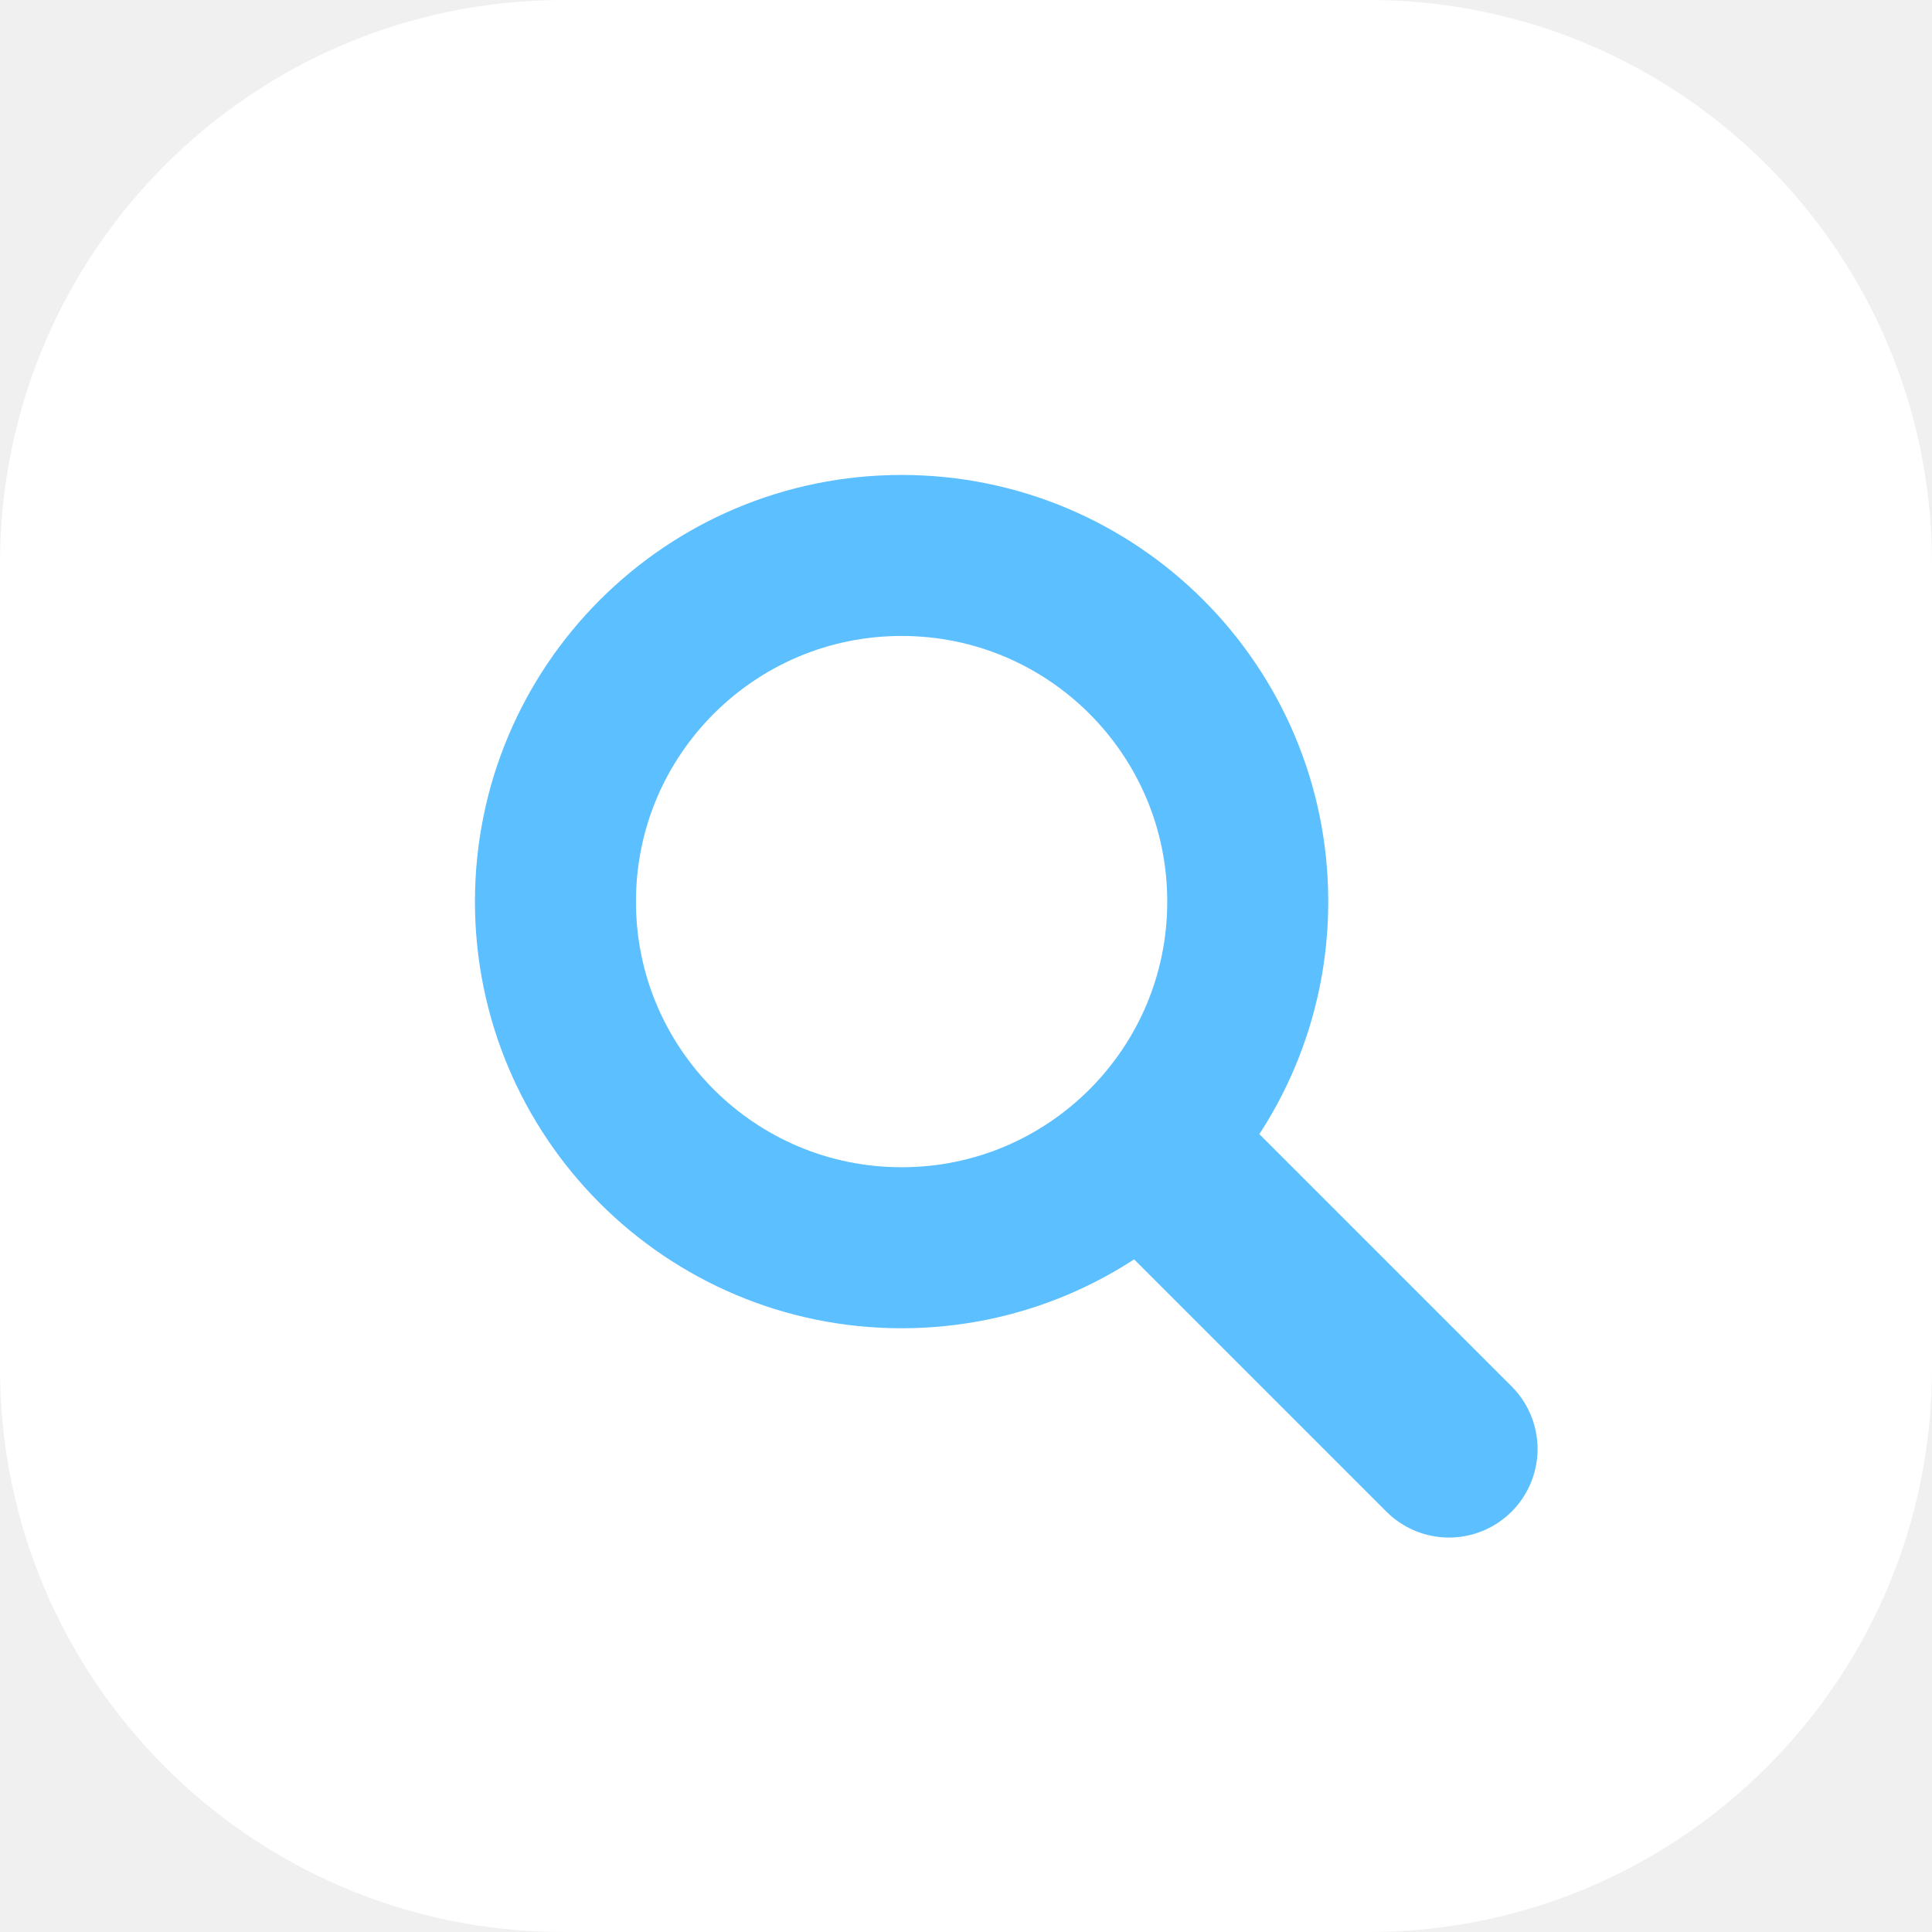
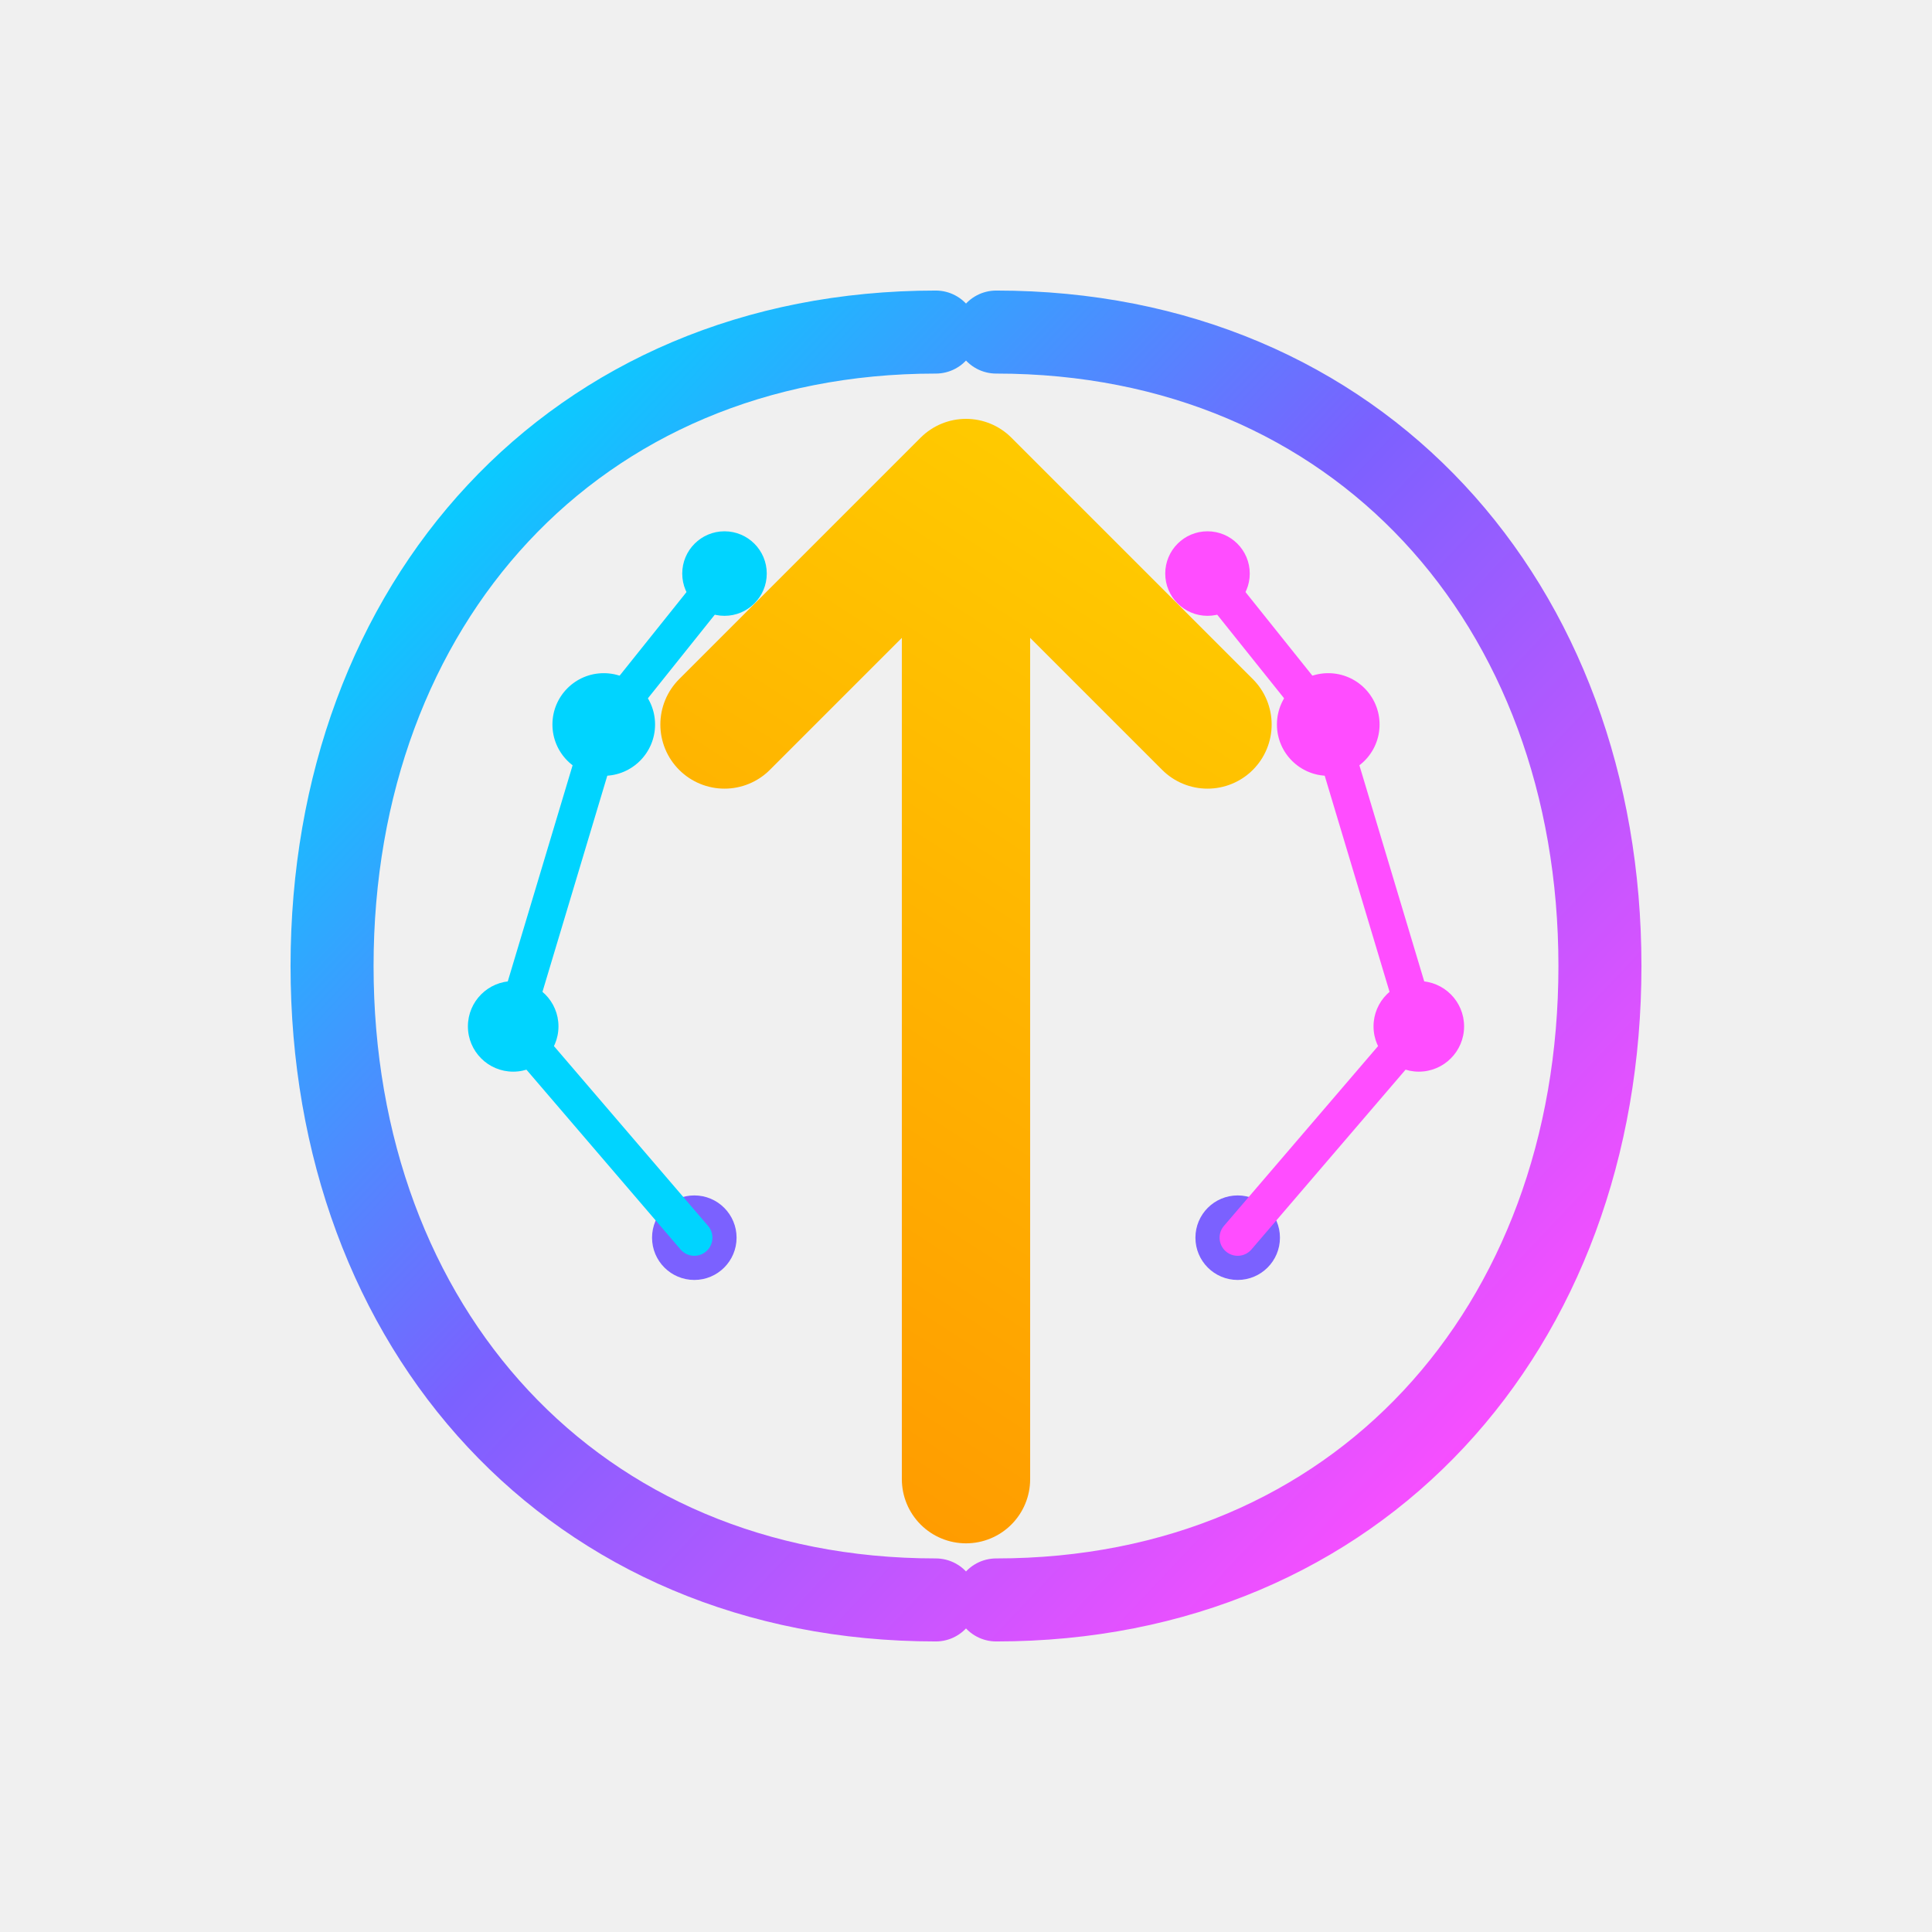
- <svg xmlns="http://www.w3.org/2000/svg" width="128" height="128" viewBox="0 0 24 24" fill="none">
-   <rect width="24" height="24" rx="7" fill="#FFFFFF" />
-   <circle cx="11.2" cy="11.2" r="4.3" stroke="#5CBFFF" stroke-width="2" />
-   <path d="M14.4 14.4L18 18" stroke="#5CBFFF" stroke-width="2.2" stroke-linecap="round" />
+ <svg xmlns="http://www.w3.org/2000/svg" width="128" height="128" viewBox="0 0 128 128" fill="none">
+   <defs>
+     <linearGradient id="brain" x1="28" y1="30" x2="100" y2="98" gradientUnits="userSpaceOnUse">
+       <stop stop-color="#00D4FF" />
+       <stop offset="0.45" stop-color="#7B61FF" />
+       <stop offset="1" stop-color="#FF4DFF" />
+     </linearGradient>
+     <linearGradient id="arrow" x1="48" y1="96" x2="92" y2="28" gradientUnits="userSpaceOnUse">
+       <stop stop-color="#FF9A00" />
+       <stop offset="1" stop-color="#FFD400" />
+     </linearGradient>
+   </defs>
+   <path d="M62 22 C38 22 22 40 22 64 C22 88 38 106 62 106" stroke="url(#brain)" stroke-width="5.5" stroke-linecap="round" fill="none" />
+   <path d="M66 22 C90 22 106 40 106 64 C106 88 90 106 66 106" stroke="url(#brain)" stroke-width="5.5" stroke-linecap="round" fill="none" />
+   <circle cx="40" cy="48" r="3.4" fill="#00D4FF" />
+   <circle cx="48" cy="38" r="2.8" fill="#00D4FF" />
+   <circle cx="34" cy="68" r="3" fill="#00D4FF" />
+   <circle cx="46" cy="82" r="2.8" fill="#7B61FF" />
+   <path d="M40 48 L48 38 M40 48 L34 68 M34 68 L46 82" stroke="#00D4FF" stroke-width="2.4" stroke-linecap="round" />
+   <circle cx="88" cy="48" r="3.4" fill="#FF4DFF" />
+   <circle cx="80" cy="38" r="2.8" fill="#FF4DFF" />
+   <circle cx="94" cy="68" r="3" fill="#FF4DFF" />
+   <circle cx="82" cy="82" r="2.8" fill="#7B61FF" />
+   <path d="M88 48 L80 38 M88 48 L94 68 M94 68 L82 82" stroke="#FF4DFF" stroke-width="2.4" stroke-linecap="round" />
+   <path d="M64 98 L64 32 L48 48 M64 32 L80 48" stroke="url(#arrow)" stroke-width="8.5" stroke-linecap="round" stroke-linejoin="round" fill="none" />
</svg>
